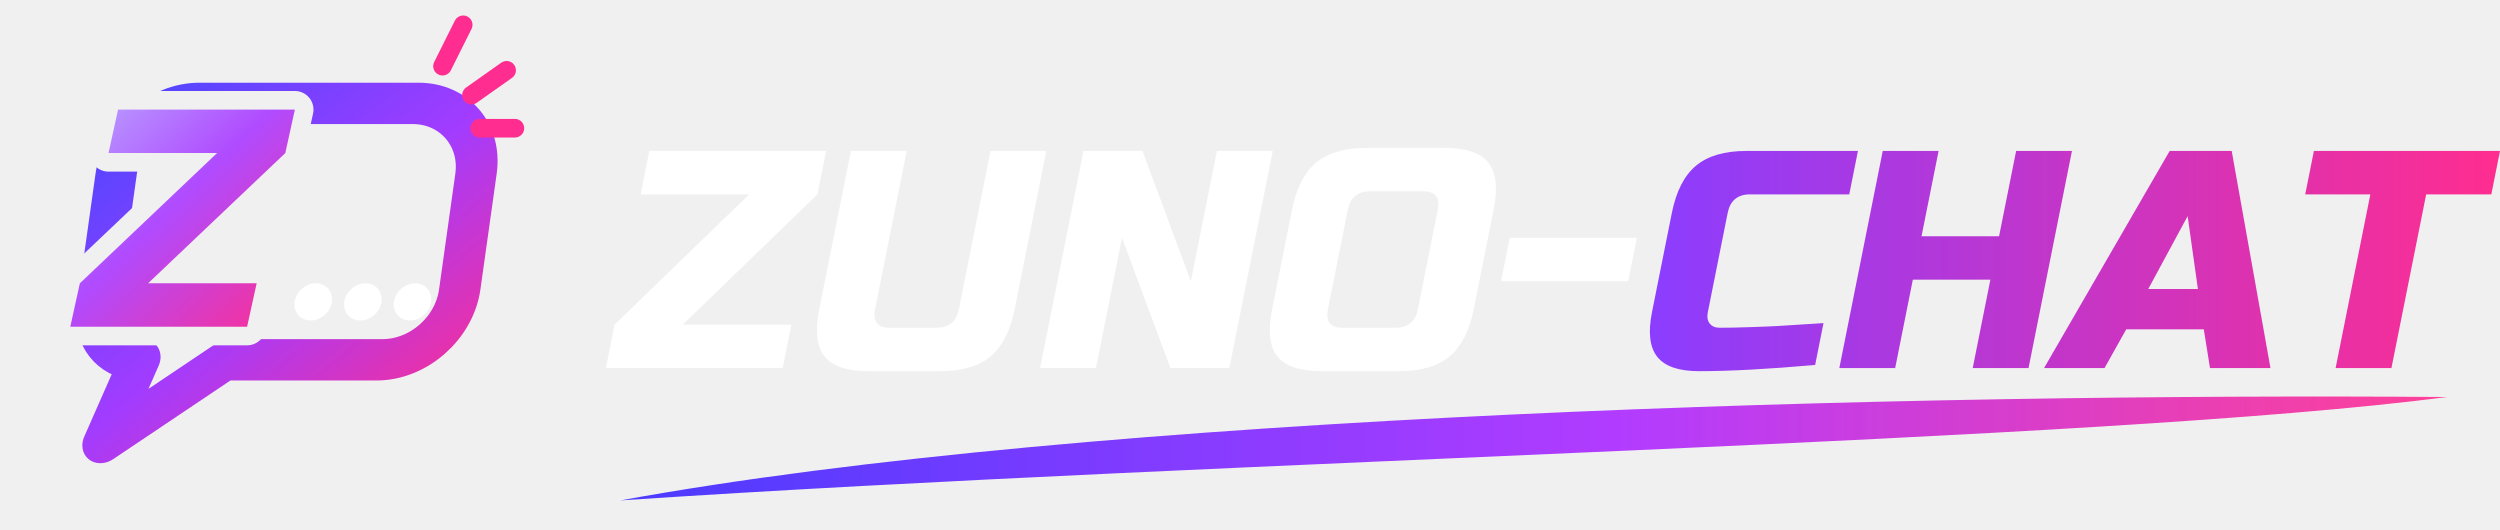
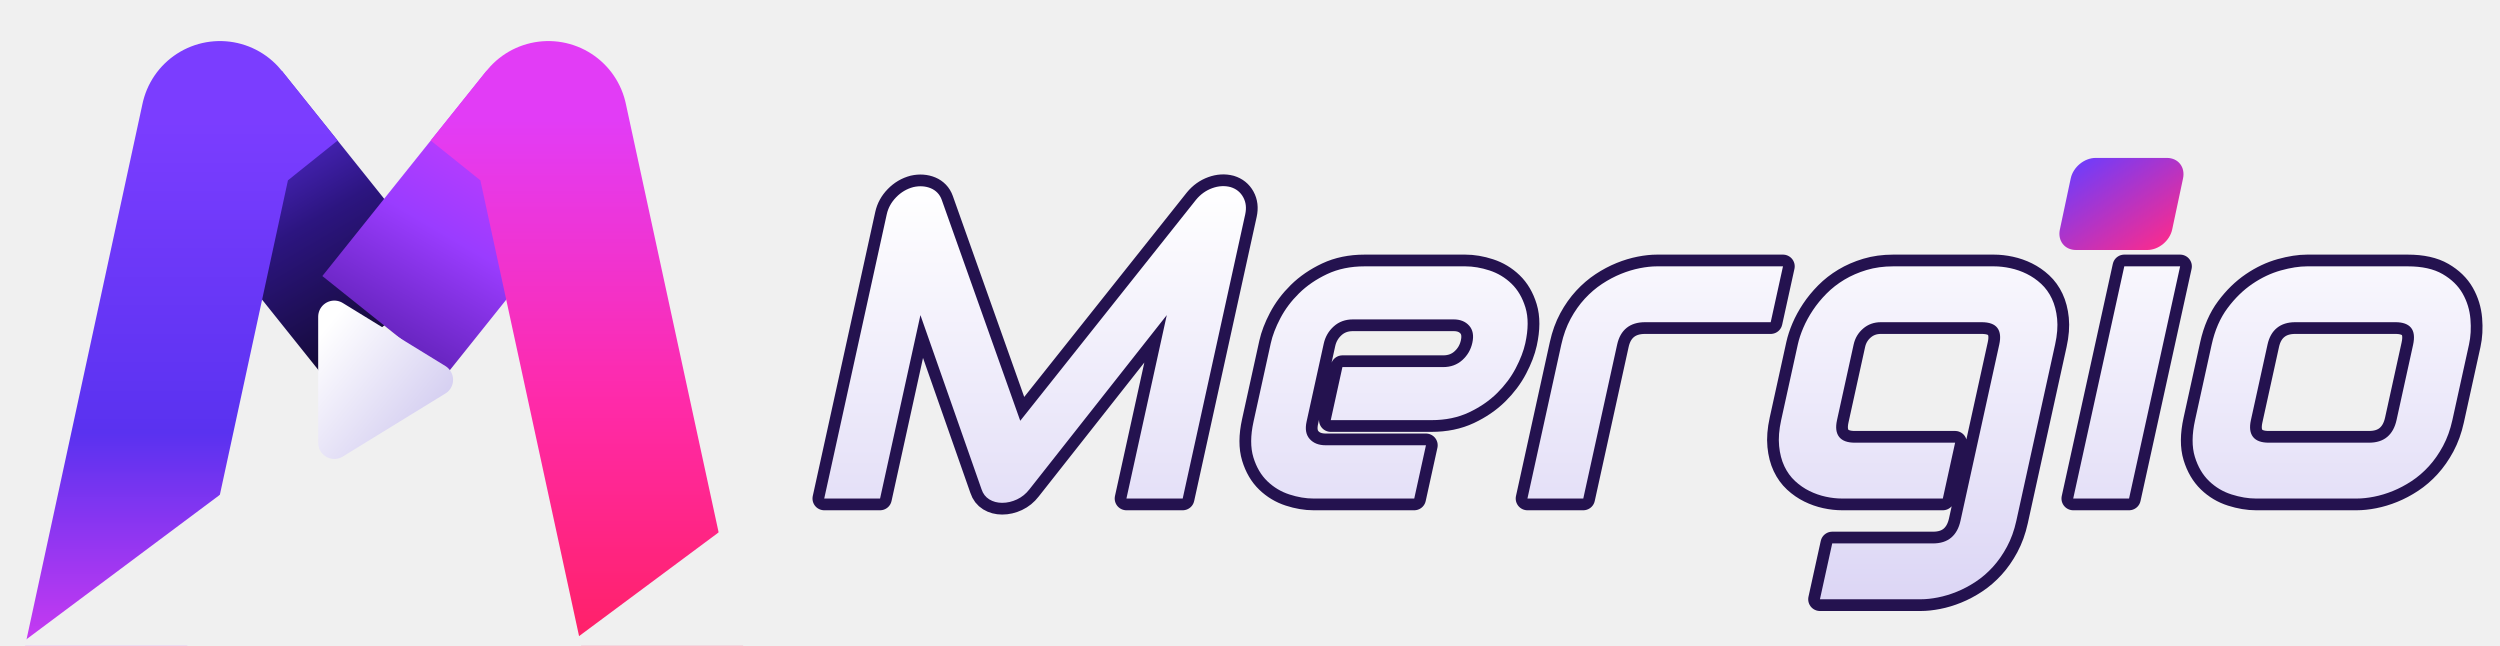
- <svg xmlns="http://www.w3.org/2000/svg" viewBox="0 0 1209 256" width="1209" height="256">
+ <svg xmlns="http://www.w3.org/2000/svg" viewBox="0 0 1705 440" width="1705" height="440">
  <defs>
-     <linearGradient id="zc-a" x1="0" y1="0" x2="1" y2="1">
-       <stop offset="0" stop-color="#5146ff" />
-       <stop offset=".5" stop-color="#a23cff" />
-       <stop offset="1" stop-color="#ff2d8f" />
+     <linearGradient id="mg-left" x1="0" y1="0" x2="0" y2="1">
+       <stop offset="0" stop-color="#7b3dff" />
+       <stop offset=".55" stop-color="#5a32f0" />
+       <stop offset="1" stop-color="#e03cf2" />
    </linearGradient>
-     <linearGradient id="zc-b" x1="0" y1="0" x2="1" y2="1">
-       <stop offset="0" stop-color="#b9a4ff" />
-       <stop offset=".45" stop-color="#b04bff" />
-       <stop offset="1" stop-color="#ff2d8f" />
+     <linearGradient id="mg-right" x1="0" y1="0" x2="0" y2="1">
+       <stop offset="0" stop-color="#e23cf6" />
+       <stop offset=".5" stop-color="#ff2aa8" />
+       <stop offset="1" stop-color="#ff1f5a" />
    </linearGradient>
-     <linearGradient id="zc-c" x1="0" y1="0" x2="1" y2="0">
-       <stop offset="0" stop-color="#8b3dff" />
-       <stop offset="1" stop-color="#ff2d8f" />
+     <linearGradient id="mg-fold-l" gradientUnits="userSpaceOnUse" x1="150" y1="60" x2="262" y2="250">
+       <stop offset="0" stop-color="#6a36ff" />
+       <stop offset=".5" stop-color="#2c1580" />
+       <stop offset="1" stop-color="#0f0828" />
    </linearGradient>
-     <linearGradient id="zc-s" x1="0" y1="0" x2="1" y2="0">
-       <stop offset="0" stop-color="#4b3bff" />
-       <stop offset=".55" stop-color="#b23cff" />
-       <stop offset="1" stop-color="#ff2d8f" stop-opacity=".9" />
+     <linearGradient id="mg-fold-r" gradientUnits="userSpaceOnUse" x1="374" y1="60" x2="262" y2="250">
+       <stop offset="0" stop-color="#d63cff" />
+       <stop offset=".55" stop-color="#9a3cff" />
+       <stop offset="1" stop-color="#5b1fb0" />
    </linearGradient>
-     <mask id="zc-knock" maskUnits="userSpaceOnUse" x="-40" y="-40" width="340" height="340">
-       <rect x="-40" y="-40" width="340" height="340" fill="#fff" />
-       <path d="M137.98 74.0 71.62 137.0H124.12L119.5 158.0H34.0L38.62 137.0L104.98 74.0H52.48L57.1 53.0H142.6Z" transform="skewX(8) translate(-22 0)" fill="#000" stroke="#000" stroke-width="18" stroke-linejoin="round" />
+     <linearGradient id="mg-play" x1="0" y1="0" x2="1" y2="1">
+       <stop offset="0" stop-color="#ffffff" />
+       <stop offset="1" stop-color="#cfc8ef" />
+     </linearGradient>
+     <linearGradient id="mg-dot" x1="0" y1="0" x2="1" y2="1">
+       <stop offset="0" stop-color="#6a3dff" />
+       <stop offset="1" stop-color="#ff2a8a" />
+     </linearGradient>
+     <linearGradient id="mg-text" x1="0" y1="0" x2="0" y2="1">
+       <stop offset="0" stop-color="#ffffff" />
+       <stop offset="1" stop-color="#dcd6f5" />
+     </linearGradient>
+     <mask id="mg-feet" maskUnits="userSpaceOnUse" x="0" y="0" width="520" height="440">
+       <rect width="520" height="440" fill="#fff" />
+       <path d="M18 436L176 318L260 318L260 440L0 440Z" fill="#000" />
+       <path d="M392 436L540 326L540 440L300 440Z" fill="#000" />
    </mask>
  </defs>
-   <g transform="translate(22 0) skewX(-8)">
-     <g mask="url(#zc-knock)">
-       <path d="M86 50H186A34 34 0 0 1 220 84V140A34 34 0 0 1 186 174H112L58 214L70 174A26 26 0 0 1 46 148V84A34 34 0 0 1 80 50Z" fill="none" stroke="url(#zc-a)" stroke-width="20" stroke-linejoin="round" />
-     </g>
-     <circle cx="150" cy="146" r="9" fill="#fff" />
-     <circle cx="174" cy="146" r="9" fill="#fff" />
-     <circle cx="198" cy="146" r="9" fill="#fff" />
+   <g mask="url(#mg-feet)">
+     <path d="M150 82L262 222" stroke="url(#mg-fold-l)" stroke-width="108" stroke-linecap="butt" stroke-linejoin="round" fill="none" />
+     <path d="M262 222L374 82" stroke="url(#mg-fold-r)" stroke-width="108" stroke-linecap="butt" stroke-linejoin="round" fill="none" />
+     <path d="M66 470L150 82L188.1 129.6" stroke="url(#mg-left)" stroke-width="108" stroke-linecap="butt" stroke-linejoin="round" fill="none" />
+     <path d="M335.9 129.6L374 82L458 470" stroke="url(#mg-right)" stroke-width="108" stroke-linecap="butt" stroke-linejoin="round" fill="none" />
  </g>
-   <path d="M137.98 74.0 71.62 137.0H124.12L119.5 158.0H34.0L38.62 137.0L104.98 74.0H52.48L57.1 53.0H142.6Z" fill="url(#zc-b)" />
-   <g stroke="#ff2d8f" stroke-width="9" stroke-linecap="round">
-     <path d="M214 32L224 12" />
-     <path d="M228 46L245 34" />
-     <path d="M232 62H249" />
-   </g>
-   <path d="M395.3 94.0 330.2 157.0H382.7L378.5 178.0H293.0L297.2 157.0L362.3 94.0H309.8L314.0 73.0H399.5ZM479.0 73.0H506.0L490.7 149.5Q487.55 165.25 479.0 172.375Q470.45 179.5 454.7 179.5H420.2Q404.45 179.5 398.75 172.375Q393.05 165.25 396.2 149.5L411.5 73.0H438.5L423.2 149.5Q421.4 158.5 430.4 158.5H452.9Q461.9 158.5 463.7 149.5ZM594.5 178.0H566.0L542.6 115.0L530.0 178.0H503.0L524.0 73.0H552.5L575.9 136.0L588.5 73.0H615.5ZM695.3 101.5Q697.1 92.5 688.1 92.5H662.6Q653.6 92.5 651.8 101.5L642.2 149.5Q640.4 158.5 649.4 158.5H674.9Q683.9 158.5 685.7 149.5ZM712.7 149.5Q709.55 165.25 701.0 172.375Q692.45 179.5 676.7 179.5H639.2Q623.45 179.5 617.75 172.375Q612.05 165.25 615.2 149.5L624.8 101.5Q627.95 85.75 636.5 78.625Q645.05 71.5 660.8 71.5H698.3Q714.05 71.5 719.75 78.625Q725.45 85.75 722.3 101.5ZM725.9 136.0 730.1 115.0H791.6L787.4 136.0Z" fill="#fff" />
-   <path d="M877.8 176.5Q843.75 179.5 821.7 179.5Q807.0 179.5 801.48 172.6Q795.96 165.7 798.9 151.0L808.5 103.0Q811.65 87.25 820.2 80.125Q828.75 73.0 844.5 73.0H898.5L894.3 94.0H846.3Q837.3 94.0 835.5 103.0L825.9 151.0Q825.21 154.45 826.83 156.475Q828.45 158.5 831.6 158.5Q834.75 158.5 838.515 158.425Q842.28 158.35 846.36 158.2Q850.44 158.05 854.595 157.9Q858.75 157.75 865.365 157.3Q871.98 156.85 881.85 156.25ZM981.0 178.0H954.0L962.55 135.25H925.05L916.5 178.0H889.5L910.5 73.0H937.5L929.25 114.25H966.75L975.0 73.0H1002.0ZM1017.75 178.0H988.5L1049.25 73.0H1079.25L1098.0 178.0H1068.75L1065.75 159.25H1028.25ZM1038.9 139.75H1062.9L1057.95 104.5ZM1156.5 178.0H1129.5L1146.3 94.0H1114.8L1119.0 73.0H1209.0L1204.8 94.0H1173.3Z" fill="url(#zc-c)" />
-   <path d="M300 242C530 200 923.5 190 1183.5 192C1013.5 214 600 222 300 242Z" fill="url(#zc-s)" />
+   <path d="M228 216L228 302L298 259Z" fill="url(#mg-play)" stroke="url(#mg-play)" stroke-width="22" stroke-linejoin="round" />
+   <path d="M806.602 340.0H768.223L795.744 214.902L702.079 333.701Q698.59 338.242 693.606 340.586Q688.623 342.93 683.496 342.93Q678.516 342.93 674.71 340.586Q670.904 338.242 669.413 333.701L627.727 214.902L600.205 340.0H562.119L604.755 146.201Q606.205 139.609 611.215 134.482Q616.225 129.355 622.91 127.598Q626.147 126.865 629.175 127.085Q632.203 127.305 634.818 128.403Q637.433 129.502 639.341 131.479Q641.25 133.457 642.249 136.24L695.807 286.973L815.687 136.24Q820.28 130.674 826.729 128.33Q833.177 125.986 839.268 127.598Q845.033 129.355 847.86 134.482Q850.688 139.609 849.237 146.201ZM1040.253 234.092Q1038.513 242.002 1033.715 251.157Q1028.918 260.312 1020.968 268.149Q1013.019 275.986 1001.824 281.26Q990.63 286.533 976.274 286.533H907.573L915.533 250.352H984.234Q991.998 250.352 997.293 245.591Q1002.589 240.83 1004.136 233.799Q1005.779 226.328 1001.953 222.08Q998.127 217.832 991.389 217.832H922.688Q914.924 217.832 909.628 222.593Q904.333 227.354 902.786 234.385L891.088 287.559Q889.412 295.176 893.238 299.424Q897.064 303.672 904.096 303.672H972.504L964.512 340.0H895.811Q887.9 340.0 879.357 337.217Q870.814 334.434 864.347 328.208Q857.88 321.982 854.814 311.948Q851.748 301.914 854.906 287.559L866.669 234.092Q868.409 226.182 873.207 217.026Q878.004 207.871 885.954 200.034Q893.903 192.197 905.098 186.924Q916.292 181.65 930.647 181.65H999.349Q1007.259 181.65 1015.802 184.434Q1024.345 187.217 1030.812 193.442Q1037.279 199.668 1040.345 209.702Q1043.411 219.736 1040.253 234.092ZM1207.62 219.736H1121.927Q1114.163 219.736 1109.354 223.618Q1104.545 227.5 1102.901 234.971L1079.795 340.0H1041.709L1064.815 234.971Q1066.975 225.156 1071.173 217.393Q1075.371 209.629 1080.851 203.696Q1086.331 197.764 1092.669 193.589Q1099.008 189.414 1105.521 186.777Q1112.033 184.141 1118.386 182.896Q1124.739 181.65 1130.013 181.65H1215.999ZM1375.125 355.234Q1372.966 365.049 1368.751 372.886Q1364.537 380.723 1359.13 386.655Q1353.724 392.588 1347.385 396.763Q1341.047 400.938 1334.534 403.574Q1328.021 406.211 1321.668 407.456Q1315.315 408.701 1309.896 408.701H1241.194L1249.573 370.615H1318.274Q1326.038 370.615 1330.717 366.66Q1335.396 362.705 1337.039 355.234L1363.497 234.971Q1365.141 227.5 1362.186 223.618Q1359.231 219.736 1351.468 219.736H1282.767Q1275.735 219.736 1270.683 224.058Q1265.631 228.379 1264.181 234.971L1252.837 286.533Q1251.193 294.004 1254.278 297.959Q1257.363 301.914 1264.98 301.914H1333.389L1325.01 340.0H1256.309Q1250.889 340.0 1245.157 338.755Q1239.425 337.51 1234.072 334.873Q1228.72 332.236 1224.218 328.062Q1219.717 323.887 1216.92 317.954Q1214.124 312.021 1213.358 304.185Q1212.592 296.348 1214.751 286.533L1226.095 234.971Q1227.287 229.551 1229.854 223.545Q1232.42 217.539 1236.362 211.606Q1240.304 205.674 1245.671 200.254Q1251.038 194.834 1257.873 190.732Q1264.708 186.631 1273.02 184.141Q1281.331 181.65 1291.146 181.65H1359.847Q1365.267 181.65 1371.072 182.896Q1376.877 184.141 1382.229 186.777Q1387.582 189.414 1392.083 193.589Q1396.585 197.764 1399.381 203.696Q1402.178 209.629 1402.96 217.393Q1403.742 225.156 1401.583 234.971ZM1452.012 340.0H1413.926L1448.763 181.65H1486.849ZM1672.515 286.533Q1670.355 296.348 1666.141 304.185Q1661.927 312.021 1656.52 317.954Q1651.113 323.887 1644.775 328.062Q1638.437 332.236 1631.924 334.873Q1625.411 337.51 1619.058 338.755Q1612.705 340.0 1607.285 340.0H1538.584Q1530.674 340.0 1521.911 337.217Q1513.148 334.434 1506.567 328.062Q1499.985 321.689 1496.878 311.509Q1493.771 301.328 1497.026 286.533L1508.37 234.971Q1511.593 220.322 1519.179 210.142Q1526.766 199.961 1536.151 193.589Q1545.536 187.217 1555.523 184.434Q1565.511 181.65 1573.421 181.65H1642.122Q1656.771 181.65 1665.864 186.924Q1674.958 192.197 1679.5 200.181Q1684.043 208.164 1684.837 217.539Q1685.631 226.914 1683.858 234.971ZM1645.708 235.264Q1647.448 227.354 1644.331 223.545Q1641.214 219.736 1633.743 219.736H1565.335Q1557.718 219.736 1552.909 223.618Q1548.1 227.5 1546.456 234.971L1535.112 286.533Q1533.469 294.004 1536.554 297.959Q1539.639 301.914 1547.256 301.914H1615.664Q1623.428 301.914 1628.106 297.959Q1632.785 294.004 1634.429 286.533Z" fill="none" stroke="#24124f" stroke-width="16" stroke-linejoin="round" />
+   <path d="M806.602 340.0H768.223L795.744 214.902L702.079 333.701Q698.59 338.242 693.606 340.586Q688.623 342.93 683.496 342.93Q678.516 342.93 674.71 340.586Q670.904 338.242 669.413 333.701L627.727 214.902L600.205 340.0H562.119L604.755 146.201Q606.205 139.609 611.215 134.482Q616.225 129.355 622.91 127.598Q626.147 126.865 629.175 127.085Q632.203 127.305 634.818 128.403Q637.433 129.502 639.341 131.479Q641.25 133.457 642.249 136.24L695.807 286.973L815.687 136.24Q820.28 130.674 826.729 128.33Q833.177 125.986 839.268 127.598Q845.033 129.355 847.86 134.482Q850.688 139.609 849.237 146.201ZM1040.253 234.092Q1038.513 242.002 1033.715 251.157Q1028.918 260.312 1020.968 268.149Q1013.019 275.986 1001.824 281.26Q990.63 286.533 976.274 286.533H907.573L915.533 250.352H984.234Q991.998 250.352 997.293 245.591Q1002.589 240.83 1004.136 233.799Q1005.779 226.328 1001.953 222.08Q998.127 217.832 991.389 217.832H922.688Q914.924 217.832 909.628 222.593Q904.333 227.354 902.786 234.385L891.088 287.559Q889.412 295.176 893.238 299.424Q897.064 303.672 904.096 303.672H972.504L964.512 340.0H895.811Q887.9 340.0 879.357 337.217Q870.814 334.434 864.347 328.208Q857.88 321.982 854.814 311.948Q851.748 301.914 854.906 287.559L866.669 234.092Q868.409 226.182 873.207 217.026Q878.004 207.871 885.954 200.034Q893.903 192.197 905.098 186.924Q916.292 181.65 930.647 181.65H999.349Q1007.259 181.65 1015.802 184.434Q1024.345 187.217 1030.812 193.442Q1037.279 199.668 1040.345 209.702Q1043.411 219.736 1040.253 234.092ZM1207.62 219.736H1121.927Q1114.163 219.736 1109.354 223.618Q1104.545 227.5 1102.901 234.971L1079.795 340.0H1041.709L1064.815 234.971Q1066.975 225.156 1071.173 217.393Q1075.371 209.629 1080.851 203.696Q1086.331 197.764 1092.669 193.589Q1099.008 189.414 1105.521 186.777Q1112.033 184.141 1118.386 182.896Q1124.739 181.65 1130.013 181.65H1215.999ZM1375.125 355.234Q1372.966 365.049 1368.751 372.886Q1364.537 380.723 1359.13 386.655Q1353.724 392.588 1347.385 396.763Q1341.047 400.938 1334.534 403.574Q1328.021 406.211 1321.668 407.456Q1315.315 408.701 1309.896 408.701H1241.194L1249.573 370.615H1318.274Q1326.038 370.615 1330.717 366.66Q1335.396 362.705 1337.039 355.234L1363.497 234.971Q1365.141 227.5 1362.186 223.618Q1359.231 219.736 1351.468 219.736H1282.767Q1275.735 219.736 1270.683 224.058Q1265.631 228.379 1264.181 234.971L1252.837 286.533Q1251.193 294.004 1254.278 297.959Q1257.363 301.914 1264.98 301.914H1333.389L1325.01 340.0H1256.309Q1250.889 340.0 1245.157 338.755Q1239.425 337.51 1234.072 334.873Q1228.72 332.236 1224.218 328.062Q1219.717 323.887 1216.92 317.954Q1214.124 312.021 1213.358 304.185Q1212.592 296.348 1214.751 286.533L1226.095 234.971Q1227.287 229.551 1229.854 223.545Q1232.42 217.539 1236.362 211.606Q1240.304 205.674 1245.671 200.254Q1251.038 194.834 1257.873 190.732Q1264.708 186.631 1273.02 184.141Q1281.331 181.65 1291.146 181.65H1359.847Q1365.267 181.65 1371.072 182.896Q1376.877 184.141 1382.229 186.777Q1387.582 189.414 1392.083 193.589Q1396.585 197.764 1399.381 203.696Q1402.178 209.629 1402.96 217.393Q1403.742 225.156 1401.583 234.971ZM1452.012 340.0H1413.926L1448.763 181.65H1486.849ZM1672.515 286.533Q1670.355 296.348 1666.141 304.185Q1661.927 312.021 1656.52 317.954Q1651.113 323.887 1644.775 328.062Q1638.437 332.236 1631.924 334.873Q1625.411 337.51 1619.058 338.755Q1612.705 340.0 1607.285 340.0H1538.584Q1530.674 340.0 1521.911 337.217Q1513.148 334.434 1506.567 328.062Q1499.985 321.689 1496.878 311.509Q1493.771 301.328 1497.026 286.533L1508.37 234.971Q1511.593 220.322 1519.179 210.142Q1526.766 199.961 1536.151 193.589Q1545.536 187.217 1555.523 184.434Q1565.511 181.65 1573.421 181.65H1642.122Q1656.771 181.65 1665.864 186.924Q1674.958 192.197 1679.5 200.181Q1684.043 208.164 1684.837 217.539Q1685.631 226.914 1683.858 234.971ZM1645.708 235.264Q1647.448 227.354 1644.331 223.545Q1641.214 219.736 1633.743 219.736H1565.335Q1557.718 219.736 1552.909 223.618Q1548.1 227.5 1546.456 234.971L1535.112 286.533Q1533.469 294.004 1536.554 297.959Q1539.639 301.914 1547.256 301.914H1615.664Q1623.428 301.914 1628.106 297.959Q1632.785 294.004 1634.429 286.533Z" fill="url(#mg-text)" />
+   <rect x="1438.1" y="107.7" width="76.6" height="62.8" rx="14" transform="skewX(-12)" transform-origin="1476.4 107.7" fill="url(#mg-dot)" />
</svg>
